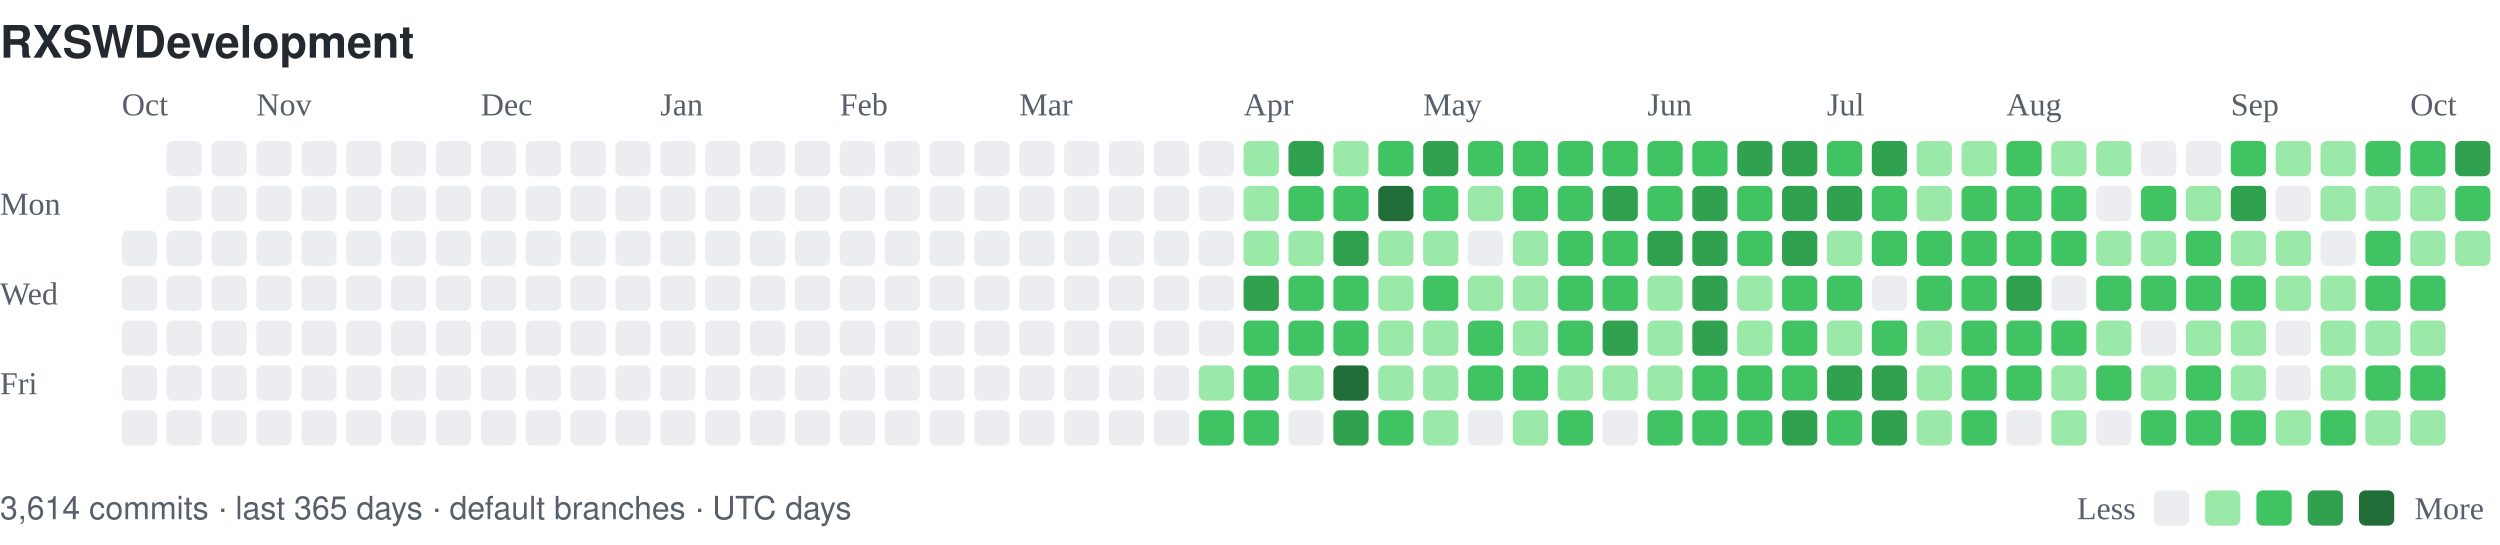
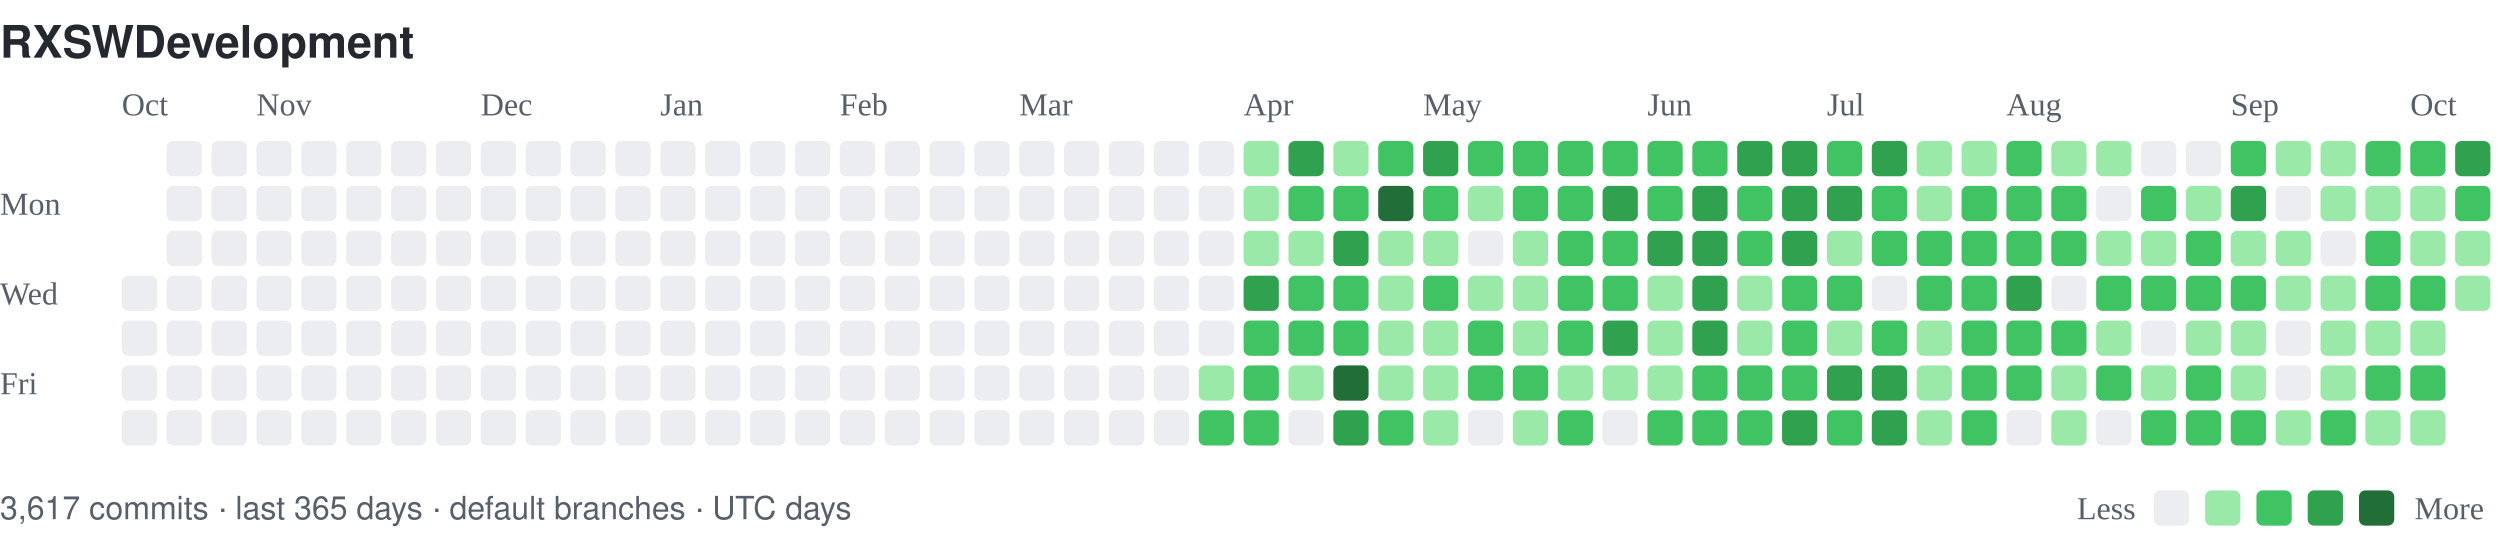
<svg xmlns="http://www.w3.org/2000/svg" width="780" height="170" viewBox="0 0 780 170" role="img">
  <text x="0" y="18" font-size="14" font-weight="600" fill="#24292f" font-family="ui-sans-serif,-apple-system,Segoe UI,Helvetica,Arial,sans-serif">RXSWDevelopment</text>
  <text x="0" y="67" font-size="10" fill="#57606a">Mon</text>
  <text x="0" y="95" font-size="10" fill="#57606a">Wed</text>
  <text x="0" y="123" font-size="10" fill="#57606a">Fri</text>
  <text x="38" y="36" font-size="10" fill="#57606a">Oct</text>
-   <rect x="38" y="72" width="11" height="11" rx="2" fill="#ebedf0" />
  <rect x="38" y="86" width="11" height="11" rx="2" fill="#ebedf0" />
  <rect x="38" y="100" width="11" height="11" rx="2" fill="#ebedf0" />
  <rect x="38" y="114" width="11" height="11" rx="2" fill="#ebedf0" />
  <rect x="38" y="128" width="11" height="11" rx="2" fill="#ebedf0" />
  <rect x="52" y="44" width="11" height="11" rx="2" fill="#ebedf0" />
  <rect x="52" y="58" width="11" height="11" rx="2" fill="#ebedf0" />
  <rect x="52" y="72" width="11" height="11" rx="2" fill="#ebedf0" />
  <rect x="52" y="86" width="11" height="11" rx="2" fill="#ebedf0" />
  <rect x="52" y="100" width="11" height="11" rx="2" fill="#ebedf0" />
  <rect x="52" y="114" width="11" height="11" rx="2" fill="#ebedf0" />
  <rect x="52" y="128" width="11" height="11" rx="2" fill="#ebedf0" />
  <rect x="66" y="44" width="11" height="11" rx="2" fill="#ebedf0" />
  <rect x="66" y="58" width="11" height="11" rx="2" fill="#ebedf0" />
  <rect x="66" y="72" width="11" height="11" rx="2" fill="#ebedf0" />
  <rect x="66" y="86" width="11" height="11" rx="2" fill="#ebedf0" />
  <rect x="66" y="100" width="11" height="11" rx="2" fill="#ebedf0" />
  <rect x="66" y="114" width="11" height="11" rx="2" fill="#ebedf0" />
  <rect x="66" y="128" width="11" height="11" rx="2" fill="#ebedf0" />
  <text x="80" y="36" font-size="10" fill="#57606a">Nov</text>
  <rect x="80" y="44" width="11" height="11" rx="2" fill="#ebedf0" />
  <rect x="80" y="58" width="11" height="11" rx="2" fill="#ebedf0" />
  <rect x="80" y="72" width="11" height="11" rx="2" fill="#ebedf0" />
  <rect x="80" y="86" width="11" height="11" rx="2" fill="#ebedf0" />
  <rect x="80" y="100" width="11" height="11" rx="2" fill="#ebedf0" />
  <rect x="80" y="114" width="11" height="11" rx="2" fill="#ebedf0" />
  <rect x="80" y="128" width="11" height="11" rx="2" fill="#ebedf0" />
  <rect x="94" y="44" width="11" height="11" rx="2" fill="#ebedf0" />
  <rect x="94" y="58" width="11" height="11" rx="2" fill="#ebedf0" />
  <rect x="94" y="72" width="11" height="11" rx="2" fill="#ebedf0" />
  <rect x="94" y="86" width="11" height="11" rx="2" fill="#ebedf0" />
  <rect x="94" y="100" width="11" height="11" rx="2" fill="#ebedf0" />
  <rect x="94" y="114" width="11" height="11" rx="2" fill="#ebedf0" />
  <rect x="94" y="128" width="11" height="11" rx="2" fill="#ebedf0" />
  <rect x="108" y="44" width="11" height="11" rx="2" fill="#ebedf0" />
  <rect x="108" y="58" width="11" height="11" rx="2" fill="#ebedf0" />
  <rect x="108" y="72" width="11" height="11" rx="2" fill="#ebedf0" />
  <rect x="108" y="86" width="11" height="11" rx="2" fill="#ebedf0" />
  <rect x="108" y="100" width="11" height="11" rx="2" fill="#ebedf0" />
  <rect x="108" y="114" width="11" height="11" rx="2" fill="#ebedf0" />
  <rect x="108" y="128" width="11" height="11" rx="2" fill="#ebedf0" />
  <rect x="122" y="44" width="11" height="11" rx="2" fill="#ebedf0" />
  <rect x="122" y="58" width="11" height="11" rx="2" fill="#ebedf0" />
  <rect x="122" y="72" width="11" height="11" rx="2" fill="#ebedf0" />
  <rect x="122" y="86" width="11" height="11" rx="2" fill="#ebedf0" />
  <rect x="122" y="100" width="11" height="11" rx="2" fill="#ebedf0" />
  <rect x="122" y="114" width="11" height="11" rx="2" fill="#ebedf0" />
  <rect x="122" y="128" width="11" height="11" rx="2" fill="#ebedf0" />
  <rect x="136" y="44" width="11" height="11" rx="2" fill="#ebedf0" />
  <rect x="136" y="58" width="11" height="11" rx="2" fill="#ebedf0" />
  <rect x="136" y="72" width="11" height="11" rx="2" fill="#ebedf0" />
  <rect x="136" y="86" width="11" height="11" rx="2" fill="#ebedf0" />
  <rect x="136" y="100" width="11" height="11" rx="2" fill="#ebedf0" />
  <rect x="136" y="114" width="11" height="11" rx="2" fill="#ebedf0" />
  <rect x="136" y="128" width="11" height="11" rx="2" fill="#ebedf0" />
  <text x="150" y="36" font-size="10" fill="#57606a">Dec</text>
  <rect x="150" y="44" width="11" height="11" rx="2" fill="#ebedf0" />
  <rect x="150" y="58" width="11" height="11" rx="2" fill="#ebedf0" />
  <rect x="150" y="72" width="11" height="11" rx="2" fill="#ebedf0" />
  <rect x="150" y="86" width="11" height="11" rx="2" fill="#ebedf0" />
  <rect x="150" y="100" width="11" height="11" rx="2" fill="#ebedf0" />
  <rect x="150" y="114" width="11" height="11" rx="2" fill="#ebedf0" />
  <rect x="150" y="128" width="11" height="11" rx="2" fill="#ebedf0" />
  <rect x="164" y="44" width="11" height="11" rx="2" fill="#ebedf0" />
  <rect x="164" y="58" width="11" height="11" rx="2" fill="#ebedf0" />
  <rect x="164" y="72" width="11" height="11" rx="2" fill="#ebedf0" />
  <rect x="164" y="86" width="11" height="11" rx="2" fill="#ebedf0" />
  <rect x="164" y="100" width="11" height="11" rx="2" fill="#ebedf0" />
  <rect x="164" y="114" width="11" height="11" rx="2" fill="#ebedf0" />
  <rect x="164" y="128" width="11" height="11" rx="2" fill="#ebedf0" />
  <rect x="178" y="44" width="11" height="11" rx="2" fill="#ebedf0" />
  <rect x="178" y="58" width="11" height="11" rx="2" fill="#ebedf0" />
  <rect x="178" y="72" width="11" height="11" rx="2" fill="#ebedf0" />
  <rect x="178" y="86" width="11" height="11" rx="2" fill="#ebedf0" />
  <rect x="178" y="100" width="11" height="11" rx="2" fill="#ebedf0" />
  <rect x="178" y="114" width="11" height="11" rx="2" fill="#ebedf0" />
  <rect x="178" y="128" width="11" height="11" rx="2" fill="#ebedf0" />
  <rect x="192" y="44" width="11" height="11" rx="2" fill="#ebedf0" />
  <rect x="192" y="58" width="11" height="11" rx="2" fill="#ebedf0" />
  <rect x="192" y="72" width="11" height="11" rx="2" fill="#ebedf0" />
  <rect x="192" y="86" width="11" height="11" rx="2" fill="#ebedf0" />
  <rect x="192" y="100" width="11" height="11" rx="2" fill="#ebedf0" />
  <rect x="192" y="114" width="11" height="11" rx="2" fill="#ebedf0" />
  <rect x="192" y="128" width="11" height="11" rx="2" fill="#ebedf0" />
  <text x="206" y="36" font-size="10" fill="#57606a">Jan</text>
  <rect x="206" y="44" width="11" height="11" rx="2" fill="#ebedf0" />
  <rect x="206" y="58" width="11" height="11" rx="2" fill="#ebedf0" />
  <rect x="206" y="72" width="11" height="11" rx="2" fill="#ebedf0" />
  <rect x="206" y="86" width="11" height="11" rx="2" fill="#ebedf0" />
  <rect x="206" y="100" width="11" height="11" rx="2" fill="#ebedf0" />
  <rect x="206" y="114" width="11" height="11" rx="2" fill="#ebedf0" />
  <rect x="206" y="128" width="11" height="11" rx="2" fill="#ebedf0" />
  <rect x="220" y="44" width="11" height="11" rx="2" fill="#ebedf0" />
  <rect x="220" y="58" width="11" height="11" rx="2" fill="#ebedf0" />
  <rect x="220" y="72" width="11" height="11" rx="2" fill="#ebedf0" />
  <rect x="220" y="86" width="11" height="11" rx="2" fill="#ebedf0" />
  <rect x="220" y="100" width="11" height="11" rx="2" fill="#ebedf0" />
  <rect x="220" y="114" width="11" height="11" rx="2" fill="#ebedf0" />
  <rect x="220" y="128" width="11" height="11" rx="2" fill="#ebedf0" />
  <rect x="234" y="44" width="11" height="11" rx="2" fill="#ebedf0" />
  <rect x="234" y="58" width="11" height="11" rx="2" fill="#ebedf0" />
  <rect x="234" y="72" width="11" height="11" rx="2" fill="#ebedf0" />
  <rect x="234" y="86" width="11" height="11" rx="2" fill="#ebedf0" />
  <rect x="234" y="100" width="11" height="11" rx="2" fill="#ebedf0" />
  <rect x="234" y="114" width="11" height="11" rx="2" fill="#ebedf0" />
  <rect x="234" y="128" width="11" height="11" rx="2" fill="#ebedf0" />
  <rect x="248" y="44" width="11" height="11" rx="2" fill="#ebedf0" />
  <rect x="248" y="58" width="11" height="11" rx="2" fill="#ebedf0" />
  <rect x="248" y="72" width="11" height="11" rx="2" fill="#ebedf0" />
  <rect x="248" y="86" width="11" height="11" rx="2" fill="#ebedf0" />
  <rect x="248" y="100" width="11" height="11" rx="2" fill="#ebedf0" />
  <rect x="248" y="114" width="11" height="11" rx="2" fill="#ebedf0" />
  <rect x="248" y="128" width="11" height="11" rx="2" fill="#ebedf0" />
  <text x="262" y="36" font-size="10" fill="#57606a">Feb</text>
  <rect x="262" y="44" width="11" height="11" rx="2" fill="#ebedf0" />
  <rect x="262" y="58" width="11" height="11" rx="2" fill="#ebedf0" />
  <rect x="262" y="72" width="11" height="11" rx="2" fill="#ebedf0" />
  <rect x="262" y="86" width="11" height="11" rx="2" fill="#ebedf0" />
  <rect x="262" y="100" width="11" height="11" rx="2" fill="#ebedf0" />
  <rect x="262" y="114" width="11" height="11" rx="2" fill="#ebedf0" />
  <rect x="262" y="128" width="11" height="11" rx="2" fill="#ebedf0" />
  <rect x="276" y="44" width="11" height="11" rx="2" fill="#ebedf0" />
  <rect x="276" y="58" width="11" height="11" rx="2" fill="#ebedf0" />
  <rect x="276" y="72" width="11" height="11" rx="2" fill="#ebedf0" />
  <rect x="276" y="86" width="11" height="11" rx="2" fill="#ebedf0" />
  <rect x="276" y="100" width="11" height="11" rx="2" fill="#ebedf0" />
  <rect x="276" y="114" width="11" height="11" rx="2" fill="#ebedf0" />
  <rect x="276" y="128" width="11" height="11" rx="2" fill="#ebedf0" />
  <rect x="290" y="44" width="11" height="11" rx="2" fill="#ebedf0" />
  <rect x="290" y="58" width="11" height="11" rx="2" fill="#ebedf0" />
  <rect x="290" y="72" width="11" height="11" rx="2" fill="#ebedf0" />
  <rect x="290" y="86" width="11" height="11" rx="2" fill="#ebedf0" />
  <rect x="290" y="100" width="11" height="11" rx="2" fill="#ebedf0" />
  <rect x="290" y="114" width="11" height="11" rx="2" fill="#ebedf0" />
  <rect x="290" y="128" width="11" height="11" rx="2" fill="#ebedf0" />
  <rect x="304" y="44" width="11" height="11" rx="2" fill="#ebedf0" />
  <rect x="304" y="58" width="11" height="11" rx="2" fill="#ebedf0" />
  <rect x="304" y="72" width="11" height="11" rx="2" fill="#ebedf0" />
  <rect x="304" y="86" width="11" height="11" rx="2" fill="#ebedf0" />
  <rect x="304" y="100" width="11" height="11" rx="2" fill="#ebedf0" />
  <rect x="304" y="114" width="11" height="11" rx="2" fill="#ebedf0" />
  <rect x="304" y="128" width="11" height="11" rx="2" fill="#ebedf0" />
  <text x="318" y="36" font-size="10" fill="#57606a">Mar</text>
  <rect x="318" y="44" width="11" height="11" rx="2" fill="#ebedf0" />
  <rect x="318" y="58" width="11" height="11" rx="2" fill="#ebedf0" />
  <rect x="318" y="72" width="11" height="11" rx="2" fill="#ebedf0" />
  <rect x="318" y="86" width="11" height="11" rx="2" fill="#ebedf0" />
  <rect x="318" y="100" width="11" height="11" rx="2" fill="#ebedf0" />
  <rect x="318" y="114" width="11" height="11" rx="2" fill="#ebedf0" />
  <rect x="318" y="128" width="11" height="11" rx="2" fill="#ebedf0" />
  <rect x="332" y="44" width="11" height="11" rx="2" fill="#ebedf0" />
  <rect x="332" y="58" width="11" height="11" rx="2" fill="#ebedf0" />
  <rect x="332" y="72" width="11" height="11" rx="2" fill="#ebedf0" />
  <rect x="332" y="86" width="11" height="11" rx="2" fill="#ebedf0" />
  <rect x="332" y="100" width="11" height="11" rx="2" fill="#ebedf0" />
  <rect x="332" y="114" width="11" height="11" rx="2" fill="#ebedf0" />
  <rect x="332" y="128" width="11" height="11" rx="2" fill="#ebedf0" />
  <rect x="346" y="44" width="11" height="11" rx="2" fill="#ebedf0" />
  <rect x="346" y="58" width="11" height="11" rx="2" fill="#ebedf0" />
  <rect x="346" y="72" width="11" height="11" rx="2" fill="#ebedf0" />
  <rect x="346" y="86" width="11" height="11" rx="2" fill="#ebedf0" />
  <rect x="346" y="100" width="11" height="11" rx="2" fill="#ebedf0" />
  <rect x="346" y="114" width="11" height="11" rx="2" fill="#ebedf0" />
  <rect x="346" y="128" width="11" height="11" rx="2" fill="#ebedf0" />
  <rect x="360" y="44" width="11" height="11" rx="2" fill="#ebedf0" />
  <rect x="360" y="58" width="11" height="11" rx="2" fill="#ebedf0" />
  <rect x="360" y="72" width="11" height="11" rx="2" fill="#ebedf0" />
  <rect x="360" y="86" width="11" height="11" rx="2" fill="#ebedf0" />
  <rect x="360" y="100" width="11" height="11" rx="2" fill="#ebedf0" />
  <rect x="360" y="114" width="11" height="11" rx="2" fill="#ebedf0" />
  <rect x="360" y="128" width="11" height="11" rx="2" fill="#ebedf0" />
  <rect x="374" y="44" width="11" height="11" rx="2" fill="#ebedf0" />
  <rect x="374" y="58" width="11" height="11" rx="2" fill="#ebedf0" />
  <rect x="374" y="72" width="11" height="11" rx="2" fill="#ebedf0" />
  <rect x="374" y="86" width="11" height="11" rx="2" fill="#ebedf0" />
  <rect x="374" y="100" width="11" height="11" rx="2" fill="#ebedf0" />
  <rect x="374" y="114" width="11" height="11" rx="2" fill="#9be9a8" />
  <rect x="374" y="128" width="11" height="11" rx="2" fill="#40c463" />
  <text x="388" y="36" font-size="10" fill="#57606a">Apr</text>
  <rect x="388" y="44" width="11" height="11" rx="2" fill="#9be9a8" />
  <rect x="388" y="58" width="11" height="11" rx="2" fill="#9be9a8" />
  <rect x="388" y="72" width="11" height="11" rx="2" fill="#9be9a8" />
  <rect x="388" y="86" width="11" height="11" rx="2" fill="#30a14e" />
  <rect x="388" y="100" width="11" height="11" rx="2" fill="#40c463" />
  <rect x="388" y="114" width="11" height="11" rx="2" fill="#40c463" />
  <rect x="388" y="128" width="11" height="11" rx="2" fill="#40c463" />
  <rect x="402" y="44" width="11" height="11" rx="2" fill="#30a14e" />
  <rect x="402" y="58" width="11" height="11" rx="2" fill="#40c463" />
  <rect x="402" y="72" width="11" height="11" rx="2" fill="#9be9a8" />
  <rect x="402" y="86" width="11" height="11" rx="2" fill="#40c463" />
  <rect x="402" y="100" width="11" height="11" rx="2" fill="#40c463" />
  <rect x="402" y="114" width="11" height="11" rx="2" fill="#9be9a8" />
  <rect x="402" y="128" width="11" height="11" rx="2" fill="#ebedf0" />
  <rect x="416" y="44" width="11" height="11" rx="2" fill="#9be9a8" />
  <rect x="416" y="58" width="11" height="11" rx="2" fill="#40c463" />
  <rect x="416" y="72" width="11" height="11" rx="2" fill="#30a14e" />
  <rect x="416" y="86" width="11" height="11" rx="2" fill="#40c463" />
  <rect x="416" y="100" width="11" height="11" rx="2" fill="#40c463" />
  <rect x="416" y="114" width="11" height="11" rx="2" fill="#216e39" />
  <rect x="416" y="128" width="11" height="11" rx="2" fill="#30a14e" />
  <rect x="430" y="44" width="11" height="11" rx="2" fill="#40c463" />
  <rect x="430" y="58" width="11" height="11" rx="2" fill="#216e39" />
  <rect x="430" y="72" width="11" height="11" rx="2" fill="#9be9a8" />
  <rect x="430" y="86" width="11" height="11" rx="2" fill="#9be9a8" />
  <rect x="430" y="100" width="11" height="11" rx="2" fill="#9be9a8" />
  <rect x="430" y="114" width="11" height="11" rx="2" fill="#9be9a8" />
  <rect x="430" y="128" width="11" height="11" rx="2" fill="#40c463" />
  <text x="444" y="36" font-size="10" fill="#57606a">May</text>
  <rect x="444" y="44" width="11" height="11" rx="2" fill="#30a14e" />
  <rect x="444" y="58" width="11" height="11" rx="2" fill="#40c463" />
  <rect x="444" y="72" width="11" height="11" rx="2" fill="#9be9a8" />
  <rect x="444" y="86" width="11" height="11" rx="2" fill="#40c463" />
  <rect x="444" y="100" width="11" height="11" rx="2" fill="#9be9a8" />
  <rect x="444" y="114" width="11" height="11" rx="2" fill="#9be9a8" />
  <rect x="444" y="128" width="11" height="11" rx="2" fill="#9be9a8" />
  <rect x="458" y="44" width="11" height="11" rx="2" fill="#40c463" />
  <rect x="458" y="58" width="11" height="11" rx="2" fill="#9be9a8" />
  <rect x="458" y="72" width="11" height="11" rx="2" fill="#ebedf0" />
  <rect x="458" y="86" width="11" height="11" rx="2" fill="#9be9a8" />
  <rect x="458" y="100" width="11" height="11" rx="2" fill="#40c463" />
  <rect x="458" y="114" width="11" height="11" rx="2" fill="#40c463" />
  <rect x="458" y="128" width="11" height="11" rx="2" fill="#ebedf0" />
  <rect x="472" y="44" width="11" height="11" rx="2" fill="#40c463" />
  <rect x="472" y="58" width="11" height="11" rx="2" fill="#40c463" />
  <rect x="472" y="72" width="11" height="11" rx="2" fill="#9be9a8" />
  <rect x="472" y="86" width="11" height="11" rx="2" fill="#9be9a8" />
  <rect x="472" y="100" width="11" height="11" rx="2" fill="#9be9a8" />
  <rect x="472" y="114" width="11" height="11" rx="2" fill="#40c463" />
  <rect x="472" y="128" width="11" height="11" rx="2" fill="#9be9a8" />
  <rect x="486" y="44" width="11" height="11" rx="2" fill="#40c463" />
  <rect x="486" y="58" width="11" height="11" rx="2" fill="#40c463" />
  <rect x="486" y="72" width="11" height="11" rx="2" fill="#40c463" />
  <rect x="486" y="86" width="11" height="11" rx="2" fill="#40c463" />
  <rect x="486" y="100" width="11" height="11" rx="2" fill="#40c463" />
  <rect x="486" y="114" width="11" height="11" rx="2" fill="#9be9a8" />
  <rect x="486" y="128" width="11" height="11" rx="2" fill="#40c463" />
  <rect x="500" y="44" width="11" height="11" rx="2" fill="#40c463" />
  <rect x="500" y="58" width="11" height="11" rx="2" fill="#30a14e" />
  <rect x="500" y="72" width="11" height="11" rx="2" fill="#40c463" />
  <rect x="500" y="86" width="11" height="11" rx="2" fill="#40c463" />
  <rect x="500" y="100" width="11" height="11" rx="2" fill="#30a14e" />
  <rect x="500" y="114" width="11" height="11" rx="2" fill="#9be9a8" />
  <rect x="500" y="128" width="11" height="11" rx="2" fill="#ebedf0" />
  <text x="514" y="36" font-size="10" fill="#57606a">Jun</text>
  <rect x="514" y="44" width="11" height="11" rx="2" fill="#40c463" />
  <rect x="514" y="58" width="11" height="11" rx="2" fill="#40c463" />
  <rect x="514" y="72" width="11" height="11" rx="2" fill="#30a14e" />
  <rect x="514" y="86" width="11" height="11" rx="2" fill="#9be9a8" />
  <rect x="514" y="100" width="11" height="11" rx="2" fill="#9be9a8" />
  <rect x="514" y="114" width="11" height="11" rx="2" fill="#9be9a8" />
  <rect x="514" y="128" width="11" height="11" rx="2" fill="#40c463" />
  <rect x="528" y="44" width="11" height="11" rx="2" fill="#40c463" />
  <rect x="528" y="58" width="11" height="11" rx="2" fill="#30a14e" />
  <rect x="528" y="72" width="11" height="11" rx="2" fill="#30a14e" />
  <rect x="528" y="86" width="11" height="11" rx="2" fill="#30a14e" />
  <rect x="528" y="100" width="11" height="11" rx="2" fill="#30a14e" />
  <rect x="528" y="114" width="11" height="11" rx="2" fill="#40c463" />
  <rect x="528" y="128" width="11" height="11" rx="2" fill="#40c463" />
  <rect x="542" y="44" width="11" height="11" rx="2" fill="#30a14e" />
  <rect x="542" y="58" width="11" height="11" rx="2" fill="#40c463" />
  <rect x="542" y="72" width="11" height="11" rx="2" fill="#40c463" />
  <rect x="542" y="86" width="11" height="11" rx="2" fill="#9be9a8" />
  <rect x="542" y="100" width="11" height="11" rx="2" fill="#9be9a8" />
  <rect x="542" y="114" width="11" height="11" rx="2" fill="#40c463" />
  <rect x="542" y="128" width="11" height="11" rx="2" fill="#40c463" />
  <rect x="556" y="44" width="11" height="11" rx="2" fill="#30a14e" />
  <rect x="556" y="58" width="11" height="11" rx="2" fill="#30a14e" />
  <rect x="556" y="72" width="11" height="11" rx="2" fill="#30a14e" />
  <rect x="556" y="86" width="11" height="11" rx="2" fill="#40c463" />
  <rect x="556" y="100" width="11" height="11" rx="2" fill="#40c463" />
  <rect x="556" y="114" width="11" height="11" rx="2" fill="#40c463" />
  <rect x="556" y="128" width="11" height="11" rx="2" fill="#30a14e" />
  <text x="570" y="36" font-size="10" fill="#57606a">Jul</text>
  <rect x="570" y="44" width="11" height="11" rx="2" fill="#40c463" />
  <rect x="570" y="58" width="11" height="11" rx="2" fill="#30a14e" />
  <rect x="570" y="72" width="11" height="11" rx="2" fill="#9be9a8" />
  <rect x="570" y="86" width="11" height="11" rx="2" fill="#40c463" />
  <rect x="570" y="100" width="11" height="11" rx="2" fill="#9be9a8" />
  <rect x="570" y="114" width="11" height="11" rx="2" fill="#30a14e" />
  <rect x="570" y="128" width="11" height="11" rx="2" fill="#40c463" />
  <rect x="584" y="44" width="11" height="11" rx="2" fill="#30a14e" />
  <rect x="584" y="58" width="11" height="11" rx="2" fill="#40c463" />
  <rect x="584" y="72" width="11" height="11" rx="2" fill="#40c463" />
  <rect x="584" y="86" width="11" height="11" rx="2" fill="#ebedf0" />
  <rect x="584" y="100" width="11" height="11" rx="2" fill="#40c463" />
  <rect x="584" y="114" width="11" height="11" rx="2" fill="#30a14e" />
  <rect x="584" y="128" width="11" height="11" rx="2" fill="#30a14e" />
  <rect x="598" y="44" width="11" height="11" rx="2" fill="#9be9a8" />
  <rect x="598" y="58" width="11" height="11" rx="2" fill="#9be9a8" />
  <rect x="598" y="72" width="11" height="11" rx="2" fill="#40c463" />
  <rect x="598" y="86" width="11" height="11" rx="2" fill="#40c463" />
  <rect x="598" y="100" width="11" height="11" rx="2" fill="#9be9a8" />
  <rect x="598" y="114" width="11" height="11" rx="2" fill="#9be9a8" />
  <rect x="598" y="128" width="11" height="11" rx="2" fill="#9be9a8" />
  <rect x="612" y="44" width="11" height="11" rx="2" fill="#9be9a8" />
  <rect x="612" y="58" width="11" height="11" rx="2" fill="#40c463" />
  <rect x="612" y="72" width="11" height="11" rx="2" fill="#40c463" />
  <rect x="612" y="86" width="11" height="11" rx="2" fill="#40c463" />
  <rect x="612" y="100" width="11" height="11" rx="2" fill="#40c463" />
  <rect x="612" y="114" width="11" height="11" rx="2" fill="#40c463" />
  <rect x="612" y="128" width="11" height="11" rx="2" fill="#40c463" />
  <text x="626" y="36" font-size="10" fill="#57606a">Aug</text>
  <rect x="626" y="44" width="11" height="11" rx="2" fill="#40c463" />
  <rect x="626" y="58" width="11" height="11" rx="2" fill="#40c463" />
  <rect x="626" y="72" width="11" height="11" rx="2" fill="#40c463" />
  <rect x="626" y="86" width="11" height="11" rx="2" fill="#30a14e" />
  <rect x="626" y="100" width="11" height="11" rx="2" fill="#40c463" />
  <rect x="626" y="114" width="11" height="11" rx="2" fill="#40c463" />
  <rect x="626" y="128" width="11" height="11" rx="2" fill="#ebedf0" />
  <rect x="640" y="44" width="11" height="11" rx="2" fill="#9be9a8" />
  <rect x="640" y="58" width="11" height="11" rx="2" fill="#40c463" />
  <rect x="640" y="72" width="11" height="11" rx="2" fill="#40c463" />
  <rect x="640" y="86" width="11" height="11" rx="2" fill="#ebedf0" />
  <rect x="640" y="100" width="11" height="11" rx="2" fill="#40c463" />
  <rect x="640" y="114" width="11" height="11" rx="2" fill="#9be9a8" />
  <rect x="640" y="128" width="11" height="11" rx="2" fill="#9be9a8" />
  <rect x="654" y="44" width="11" height="11" rx="2" fill="#9be9a8" />
  <rect x="654" y="58" width="11" height="11" rx="2" fill="#ebedf0" />
  <rect x="654" y="72" width="11" height="11" rx="2" fill="#9be9a8" />
  <rect x="654" y="86" width="11" height="11" rx="2" fill="#40c463" />
  <rect x="654" y="100" width="11" height="11" rx="2" fill="#9be9a8" />
  <rect x="654" y="114" width="11" height="11" rx="2" fill="#40c463" />
  <rect x="654" y="128" width="11" height="11" rx="2" fill="#ebedf0" />
  <rect x="668" y="44" width="11" height="11" rx="2" fill="#ebedf0" />
  <rect x="668" y="58" width="11" height="11" rx="2" fill="#40c463" />
  <rect x="668" y="72" width="11" height="11" rx="2" fill="#9be9a8" />
  <rect x="668" y="86" width="11" height="11" rx="2" fill="#40c463" />
  <rect x="668" y="100" width="11" height="11" rx="2" fill="#ebedf0" />
  <rect x="668" y="114" width="11" height="11" rx="2" fill="#9be9a8" />
  <rect x="668" y="128" width="11" height="11" rx="2" fill="#40c463" />
  <rect x="682" y="44" width="11" height="11" rx="2" fill="#ebedf0" />
  <rect x="682" y="58" width="11" height="11" rx="2" fill="#9be9a8" />
  <rect x="682" y="72" width="11" height="11" rx="2" fill="#40c463" />
  <rect x="682" y="86" width="11" height="11" rx="2" fill="#40c463" />
  <rect x="682" y="100" width="11" height="11" rx="2" fill="#9be9a8" />
  <rect x="682" y="114" width="11" height="11" rx="2" fill="#40c463" />
  <rect x="682" y="128" width="11" height="11" rx="2" fill="#40c463" />
  <text x="696" y="36" font-size="10" fill="#57606a">Sep</text>
  <rect x="696" y="44" width="11" height="11" rx="2" fill="#40c463" />
  <rect x="696" y="58" width="11" height="11" rx="2" fill="#30a14e" />
  <rect x="696" y="72" width="11" height="11" rx="2" fill="#9be9a8" />
  <rect x="696" y="86" width="11" height="11" rx="2" fill="#40c463" />
  <rect x="696" y="100" width="11" height="11" rx="2" fill="#9be9a8" />
  <rect x="696" y="114" width="11" height="11" rx="2" fill="#9be9a8" />
  <rect x="696" y="128" width="11" height="11" rx="2" fill="#40c463" />
  <rect x="710" y="44" width="11" height="11" rx="2" fill="#9be9a8" />
  <rect x="710" y="58" width="11" height="11" rx="2" fill="#ebedf0" />
  <rect x="710" y="72" width="11" height="11" rx="2" fill="#9be9a8" />
  <rect x="710" y="86" width="11" height="11" rx="2" fill="#9be9a8" />
  <rect x="710" y="100" width="11" height="11" rx="2" fill="#ebedf0" />
  <rect x="710" y="114" width="11" height="11" rx="2" fill="#ebedf0" />
  <rect x="710" y="128" width="11" height="11" rx="2" fill="#9be9a8" />
  <rect x="724" y="44" width="11" height="11" rx="2" fill="#9be9a8" />
  <rect x="724" y="58" width="11" height="11" rx="2" fill="#9be9a8" />
  <rect x="724" y="72" width="11" height="11" rx="2" fill="#ebedf0" />
  <rect x="724" y="86" width="11" height="11" rx="2" fill="#9be9a8" />
  <rect x="724" y="100" width="11" height="11" rx="2" fill="#9be9a8" />
  <rect x="724" y="114" width="11" height="11" rx="2" fill="#9be9a8" />
  <rect x="724" y="128" width="11" height="11" rx="2" fill="#40c463" />
  <rect x="738" y="44" width="11" height="11" rx="2" fill="#40c463" />
  <rect x="738" y="58" width="11" height="11" rx="2" fill="#9be9a8" />
  <rect x="738" y="72" width="11" height="11" rx="2" fill="#40c463" />
  <rect x="738" y="86" width="11" height="11" rx="2" fill="#40c463" />
  <rect x="738" y="100" width="11" height="11" rx="2" fill="#9be9a8" />
  <rect x="738" y="114" width="11" height="11" rx="2" fill="#40c463" />
  <rect x="738" y="128" width="11" height="11" rx="2" fill="#9be9a8" />
  <text x="752" y="36" font-size="10" fill="#57606a">Oct</text>
  <rect x="752" y="44" width="11" height="11" rx="2" fill="#40c463" />
  <rect x="752" y="58" width="11" height="11" rx="2" fill="#9be9a8" />
  <rect x="752" y="72" width="11" height="11" rx="2" fill="#9be9a8" />
  <rect x="752" y="86" width="11" height="11" rx="2" fill="#40c463" />
  <rect x="752" y="100" width="11" height="11" rx="2" fill="#9be9a8" />
  <rect x="752" y="114" width="11" height="11" rx="2" fill="#40c463" />
  <rect x="752" y="128" width="11" height="11" rx="2" fill="#9be9a8" />
  <rect x="766" y="44" width="11" height="11" rx="2" fill="#30a14e" />
  <rect x="766" y="58" width="11" height="11" rx="2" fill="#40c463" />
  <rect x="766" y="72" width="11" height="11" rx="2" fill="#9be9a8" />
+   <rect x="766" y="86" width="11" height="11" rx="2" fill="#9be9a8" />
  <text x="648" y="162" font-size="10" fill="#57606a">Less</text>
  <rect x="672" y="153" width="11" height="11" rx="2" fill="#ebedf0" />
  <rect x="688" y="153" width="11" height="11" rx="2" fill="#9be9a8" />
  <rect x="704" y="153" width="11" height="11" rx="2" fill="#40c463" />
  <rect x="720" y="153" width="11" height="11" rx="2" fill="#30a14e" />
  <rect x="736" y="153" width="11" height="11" rx="2" fill="#216e39" />
  <text x="775" y="162" font-size="10" fill="#57606a" text-anchor="end">More</text>
-   <text x="0" y="162" font-size="10" fill="#57606a" font-family="ui-sans-serif,-apple-system,Segoe UI,Helvetica,Arial,sans-serif">3,614 commits · last 365 days · default branches · UTC days</text>
+   <text x="0" y="162" font-size="10" fill="#57606a" font-family="ui-sans-serif,-apple-system,Segoe UI,Helvetica,Arial,sans-serif">3,617 commits · last 365 days · default branches · UTC days</text>
</svg>
